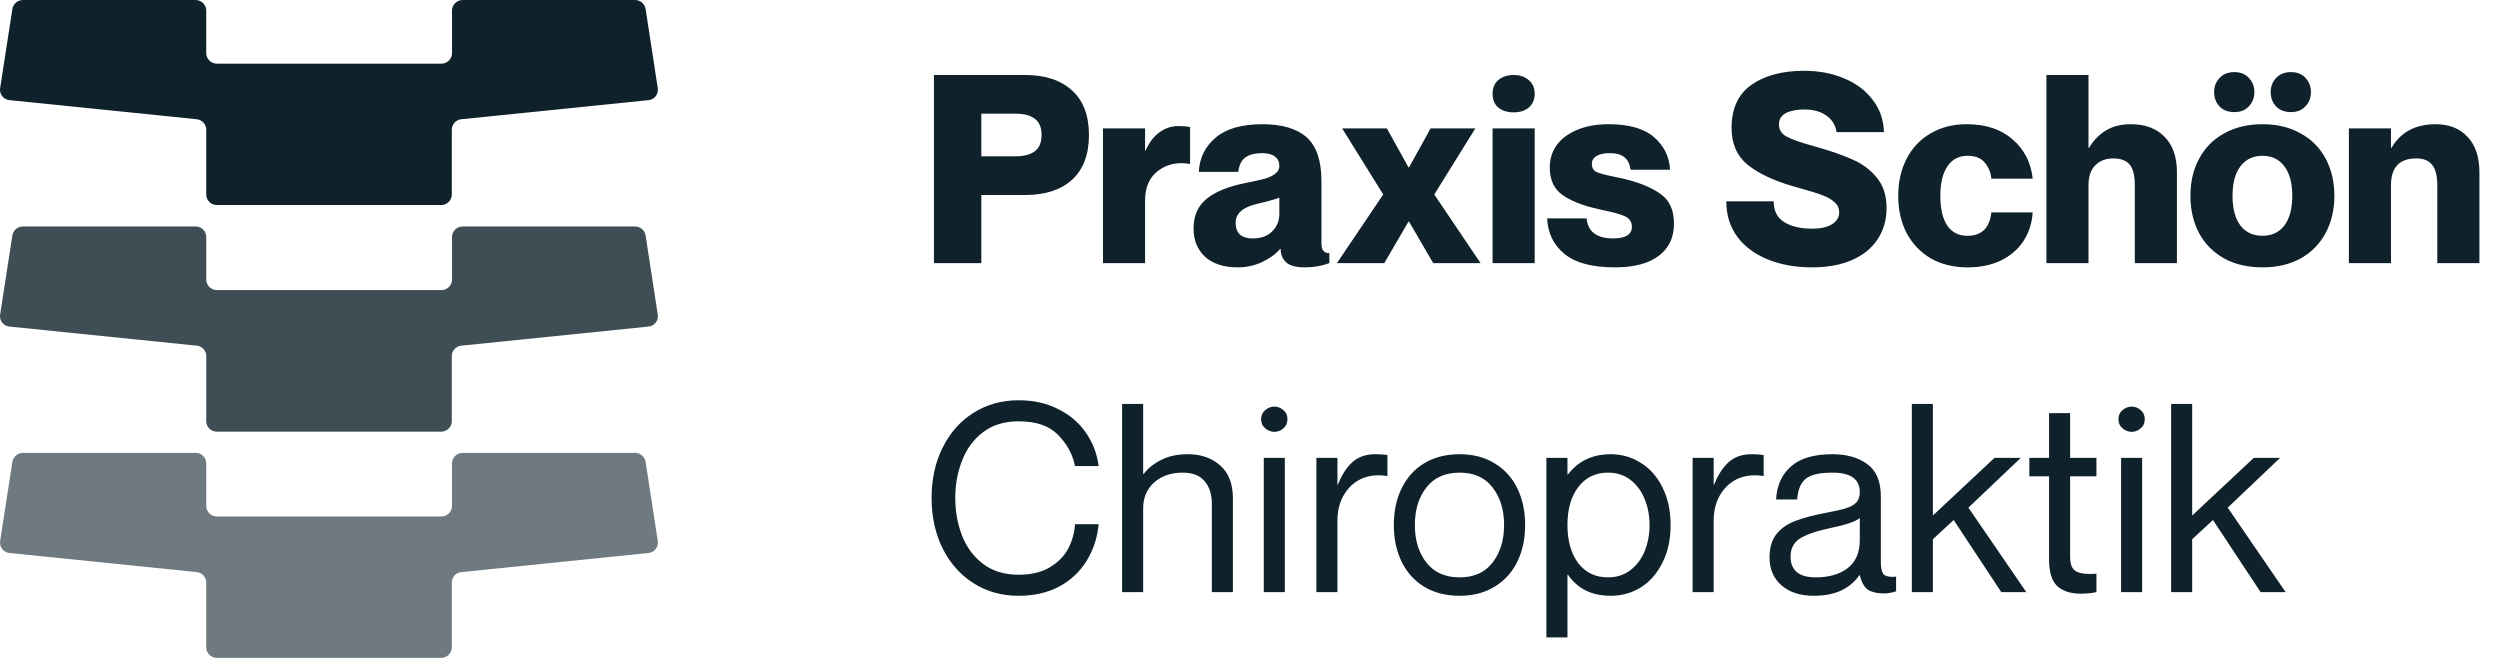
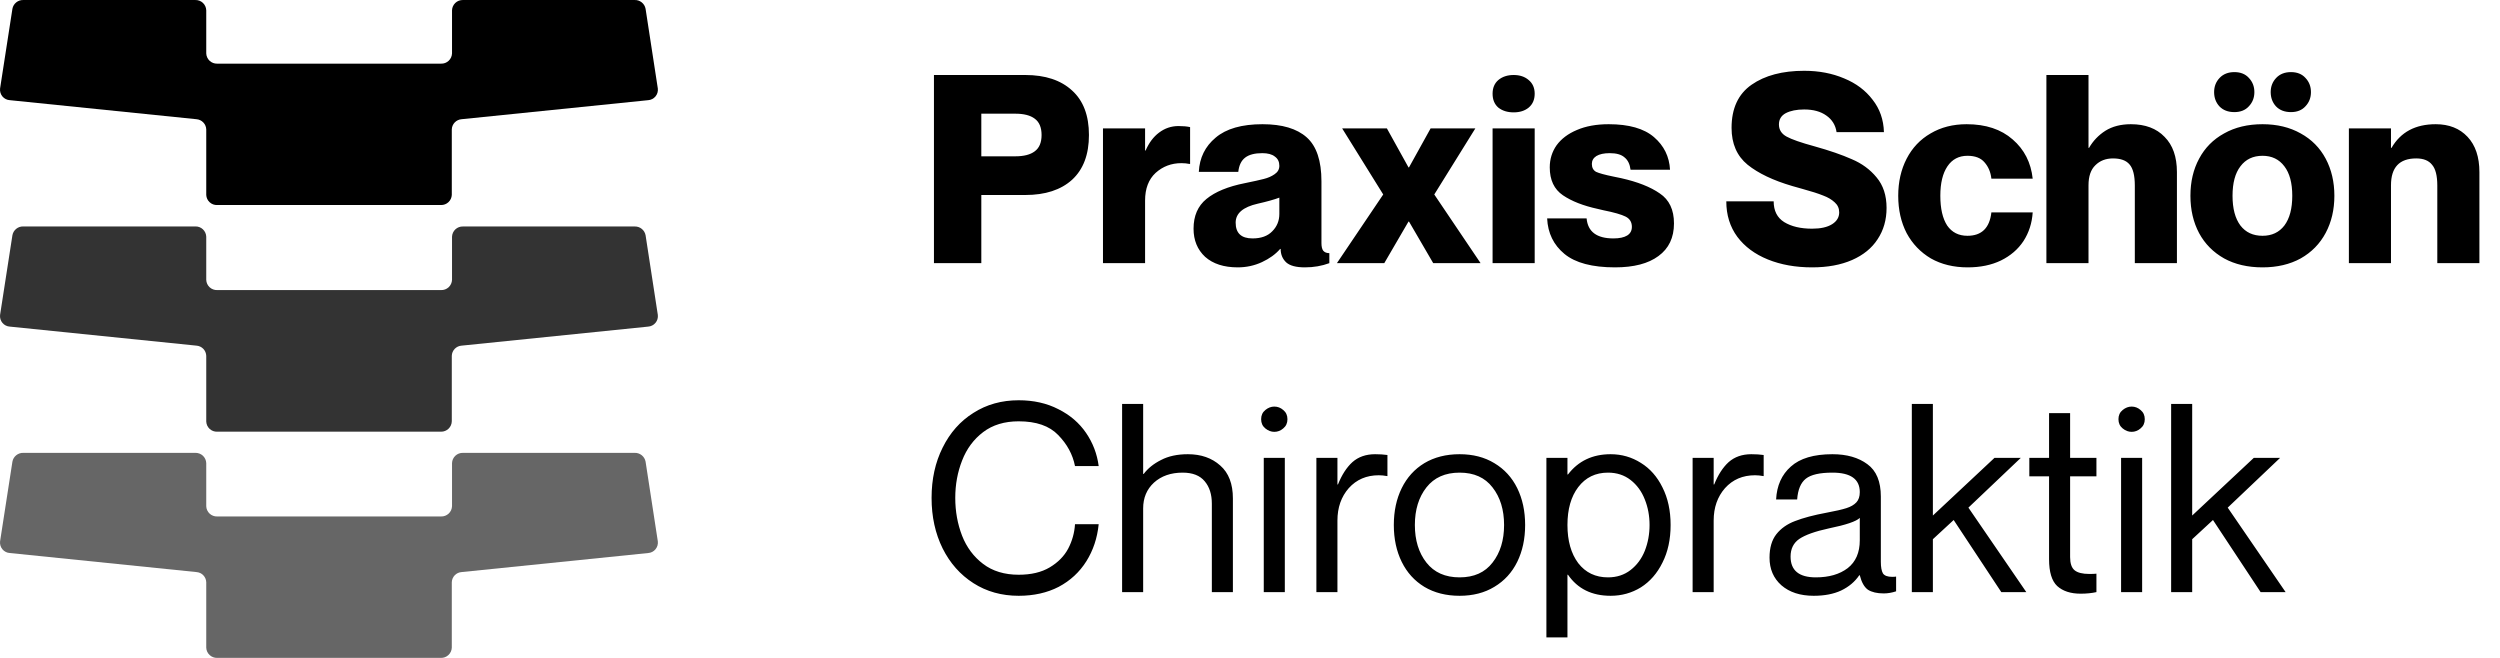
<svg xmlns="http://www.w3.org/2000/svg" width="152" height="40" viewBox="0 0 152 40" fill="none">
-   <path d="M39.251 0.534L39.996 5.383C40.006 5.468 39.998 5.555 39.974 5.638C39.949 5.721 39.908 5.797 39.853 5.864C39.798 5.93 39.73 5.984 39.653 6.023C39.576 6.063 39.492 6.086 39.406 6.091L28.064 7.248C27.906 7.26 27.757 7.33 27.647 7.445C27.537 7.559 27.474 7.71 27.469 7.869V11.854C27.46 12.021 27.387 12.178 27.265 12.292C27.143 12.406 26.981 12.469 26.814 12.466H13.206C13.037 12.473 12.872 12.412 12.747 12.297C12.622 12.182 12.548 12.023 12.54 11.854V7.869C12.535 7.71 12.471 7.559 12.361 7.445C12.251 7.33 12.103 7.26 11.944 7.248L0.6 6.091C0.513 6.086 0.429 6.064 0.351 6.025C0.273 5.986 0.205 5.932 0.149 5.866C0.093 5.799 0.052 5.722 0.027 5.639C0.002 5.556 -0.006 5.469 0.004 5.383L0.755 0.534C0.783 0.381 0.865 0.243 0.987 0.145C1.108 0.047 1.26 -0.004 1.415 0.001H11.871C11.956 -0.002 12.041 0.012 12.12 0.041C12.2 0.071 12.273 0.116 12.335 0.174C12.397 0.232 12.447 0.302 12.482 0.379C12.517 0.456 12.537 0.54 12.54 0.625V3.246C12.546 3.417 12.619 3.579 12.744 3.696C12.869 3.813 13.035 3.875 13.206 3.87H26.814C26.899 3.873 26.983 3.859 27.063 3.83C27.142 3.8 27.215 3.755 27.277 3.697C27.34 3.639 27.39 3.569 27.425 3.492C27.46 3.415 27.48 3.331 27.483 3.246V0.625C27.489 0.456 27.56 0.297 27.682 0.18C27.804 0.064 27.966 -0.001 28.135 0.001H38.576C38.734 -0.007 38.89 0.042 39.014 0.141C39.138 0.239 39.222 0.379 39.251 0.534Z" fill="#0F212B" />
-   <path opacity="0.8" d="M39.251 14.301L39.996 19.149C40.006 19.235 39.998 19.322 39.974 19.405C39.949 19.487 39.908 19.564 39.853 19.63C39.798 19.697 39.73 19.751 39.653 19.79C39.576 19.829 39.492 19.852 39.406 19.858L28.064 21.015C27.905 21.026 27.757 21.096 27.647 21.21C27.537 21.325 27.473 21.477 27.469 21.636V25.612C27.466 25.783 27.395 25.946 27.272 26.065C27.15 26.184 26.985 26.249 26.814 26.247H13.206C13.121 26.25 13.037 26.236 12.958 26.207C12.879 26.177 12.806 26.133 12.744 26.075C12.682 26.017 12.633 25.948 12.597 25.871C12.562 25.794 12.543 25.711 12.54 25.626V21.636C12.535 21.477 12.472 21.325 12.362 21.21C12.252 21.096 12.103 21.026 11.944 21.015L0.6 19.858C0.513 19.853 0.429 19.831 0.351 19.792C0.273 19.753 0.205 19.699 0.149 19.632C0.093 19.566 0.052 19.489 0.027 19.406C0.002 19.323 -0.006 19.235 0.004 19.149L0.755 14.301C0.783 14.148 0.865 14.01 0.987 13.912C1.108 13.814 1.26 13.763 1.415 13.768H11.871C11.956 13.764 12.041 13.778 12.121 13.808C12.201 13.838 12.274 13.883 12.336 13.942C12.398 14 12.448 14.07 12.483 14.148C12.518 14.225 12.537 14.309 12.54 14.394V17.016C12.543 17.1 12.562 17.183 12.597 17.26C12.633 17.337 12.682 17.407 12.744 17.464C12.806 17.522 12.879 17.567 12.958 17.596C13.037 17.626 13.121 17.64 13.206 17.637H26.814C26.985 17.643 27.151 17.581 27.277 17.465C27.402 17.348 27.476 17.187 27.483 17.016V14.394C27.489 14.223 27.562 14.062 27.687 13.944C27.812 13.828 27.978 13.765 28.149 13.77H38.59C38.745 13.766 38.897 13.816 39.018 13.914C39.139 14.011 39.222 14.148 39.251 14.301Z" fill="#0F212B" />
-   <path opacity="0.6" d="M39.251 28.067L39.996 32.916C40.006 33.002 39.998 33.089 39.974 33.171C39.949 33.254 39.908 33.331 39.853 33.397C39.798 33.463 39.73 33.518 39.653 33.557C39.576 33.596 39.492 33.619 39.406 33.624L28.064 34.782C27.906 34.793 27.758 34.862 27.648 34.976C27.538 35.09 27.474 35.241 27.469 35.4V39.379C27.462 39.55 27.388 39.711 27.262 39.828C27.137 39.944 26.971 40.006 26.8 40H13.206C13.035 40.005 12.87 39.943 12.745 39.826C12.62 39.71 12.546 39.549 12.54 39.379V35.4C12.535 35.241 12.471 35.09 12.361 34.976C12.251 34.862 12.103 34.793 11.944 34.782L0.6 33.624C0.513 33.62 0.429 33.597 0.351 33.558C0.273 33.52 0.205 33.465 0.149 33.399C0.093 33.333 0.052 33.255 0.027 33.172C0.002 33.089 -0.006 33.002 0.004 32.916L0.755 28.067C0.783 27.914 0.865 27.776 0.987 27.679C1.108 27.581 1.26 27.529 1.415 27.534H11.871C11.956 27.531 12.041 27.545 12.12 27.575C12.2 27.604 12.273 27.649 12.335 27.707C12.397 27.765 12.447 27.835 12.482 27.912C12.517 27.989 12.537 28.073 12.54 28.158V30.78C12.543 30.864 12.562 30.947 12.597 31.024C12.633 31.101 12.682 31.17 12.744 31.228C12.806 31.286 12.879 31.331 12.958 31.36C13.037 31.39 13.121 31.404 13.206 31.401H26.814C26.985 31.407 27.151 31.345 27.277 31.228C27.402 31.112 27.476 30.951 27.483 30.78V28.158C27.489 27.987 27.562 27.825 27.687 27.708C27.812 27.591 27.978 27.529 28.149 27.534H38.59C38.746 27.529 38.898 27.581 39.019 27.679C39.14 27.776 39.222 27.914 39.251 28.067Z" fill="#0F212B" />
-   <path d="M56.784 4.56H62.336C63.552 4.56 64.501 4.875 65.184 5.504C65.867 6.123 66.208 7.024 66.208 8.208C66.208 9.392 65.867 10.299 65.184 10.928C64.501 11.547 63.552 11.856 62.336 11.856H59.664V16H56.784V4.56ZM59.664 9.504H61.728C62.251 9.504 62.645 9.403 62.912 9.2C63.189 8.997 63.328 8.667 63.328 8.208C63.328 7.749 63.189 7.419 62.912 7.216C62.645 7.013 62.251 6.912 61.728 6.912H59.664V9.504ZM71.653 7.664C71.931 7.664 72.165 7.685 72.358 7.728V9.968H72.326C72.165 9.936 72 9.92 71.829 9.92C71.222 9.92 70.699 10.117 70.261 10.512C69.835 10.907 69.621 11.467 69.621 12.192V16H67.061V7.808H69.621V9.152H69.653C69.856 8.683 70.128 8.32 70.469 8.064C70.822 7.797 71.216 7.664 71.653 7.664ZM77.784 10.08C77.784 9.835 77.694 9.648 77.512 9.52C77.341 9.381 77.085 9.312 76.744 9.312C76.285 9.312 75.939 9.403 75.704 9.584C75.469 9.765 75.331 10.053 75.288 10.448H72.888C72.931 9.595 73.272 8.901 73.912 8.368C74.552 7.824 75.501 7.552 76.76 7.552C77.955 7.552 78.851 7.819 79.448 8.352C80.046 8.885 80.344 9.776 80.344 11.024V14.784C80.344 14.997 80.382 15.152 80.456 15.248C80.541 15.344 80.664 15.392 80.824 15.392V16C80.365 16.171 79.87 16.256 79.336 16.256C78.803 16.256 78.424 16.155 78.2 15.952C77.976 15.739 77.864 15.467 77.864 15.136H77.832C77.555 15.456 77.187 15.723 76.728 15.936C76.269 16.149 75.779 16.256 75.256 16.256C74.413 16.256 73.752 16.043 73.272 15.616C72.803 15.179 72.568 14.608 72.568 13.904C72.568 13.125 72.829 12.523 73.352 12.096C73.885 11.659 74.664 11.339 75.688 11.136C76.211 11.029 76.595 10.944 76.84 10.88C77.096 10.816 77.315 10.72 77.496 10.592C77.688 10.464 77.784 10.293 77.784 10.08ZM76.152 14.496C76.675 14.496 77.075 14.352 77.352 14.064C77.64 13.776 77.784 13.424 77.784 13.008V12.016C77.475 12.133 77.037 12.256 76.472 12.384C75.576 12.587 75.128 12.971 75.128 13.536C75.128 14.176 75.469 14.496 76.152 14.496ZM84.324 7.808L85.636 10.176H85.668L86.98 7.808H89.7L87.204 11.824L90.02 16H87.14L85.668 13.472H85.636L84.164 16H81.284L84.1 11.824L81.604 7.808H84.324ZM92.029 6.832C91.656 6.832 91.346 6.736 91.101 6.544C90.866 6.341 90.749 6.059 90.749 5.696C90.749 5.344 90.866 5.067 91.101 4.864C91.346 4.661 91.656 4.56 92.029 4.56C92.402 4.56 92.706 4.661 92.941 4.864C93.186 5.067 93.309 5.344 93.309 5.696C93.309 6.059 93.186 6.341 92.941 6.544C92.706 6.736 92.402 6.832 92.029 6.832ZM93.309 7.808V16H90.749V7.808H93.309ZM98.561 10.832C99.564 11.056 100.348 11.365 100.914 11.76C101.49 12.144 101.778 12.752 101.778 13.584C101.778 14.448 101.463 15.109 100.834 15.568C100.215 16.027 99.335 16.256 98.194 16.256C96.807 16.256 95.783 15.984 95.121 15.44C94.46 14.896 94.108 14.176 94.066 13.28H96.466C96.54 14.091 97.084 14.496 98.097 14.496C98.46 14.496 98.737 14.437 98.93 14.32C99.121 14.203 99.218 14.027 99.218 13.792C99.218 13.504 99.09 13.296 98.834 13.168C98.578 13.04 98.129 12.912 97.49 12.784L97.153 12.704C96.268 12.512 95.559 12.235 95.025 11.872C94.492 11.509 94.225 10.944 94.225 10.176C94.225 9.675 94.364 9.227 94.641 8.832C94.93 8.437 95.34 8.128 95.874 7.904C96.418 7.669 97.063 7.552 97.809 7.552C99.036 7.552 99.954 7.813 100.562 8.336C101.17 8.859 101.495 9.52 101.538 10.32H99.138C99.095 9.979 98.972 9.728 98.769 9.568C98.578 9.397 98.279 9.312 97.874 9.312C97.522 9.312 97.249 9.371 97.058 9.488C96.876 9.605 96.785 9.765 96.785 9.968C96.785 10.192 96.871 10.352 97.041 10.448C97.223 10.533 97.575 10.629 98.097 10.736L98.561 10.832ZM110.319 8.896C111.236 9.152 111.993 9.413 112.591 9.68C113.199 9.936 113.7 10.304 114.095 10.784C114.5 11.264 114.703 11.883 114.703 12.64C114.703 13.365 114.521 14 114.159 14.544C113.807 15.088 113.289 15.509 112.607 15.808C111.924 16.107 111.113 16.256 110.175 16.256C109.172 16.256 108.276 16.096 107.487 15.776C106.697 15.456 106.079 14.997 105.631 14.4C105.183 13.792 104.959 13.072 104.959 12.24H107.839C107.839 12.816 108.052 13.237 108.479 13.504C108.916 13.771 109.481 13.904 110.175 13.904C110.697 13.904 111.103 13.813 111.391 13.632C111.679 13.451 111.823 13.211 111.823 12.912C111.823 12.667 111.732 12.464 111.551 12.304C111.369 12.133 111.135 11.995 110.847 11.888C110.559 11.771 110.143 11.637 109.599 11.488L108.975 11.312C107.812 10.971 106.905 10.539 106.255 10.016C105.604 9.483 105.279 8.736 105.279 7.776C105.279 6.592 105.684 5.717 106.495 5.152C107.305 4.587 108.372 4.304 109.695 4.304C110.591 4.304 111.401 4.459 112.127 4.768C112.852 5.067 113.428 5.499 113.855 6.064C114.292 6.619 114.521 7.275 114.543 8.032H111.663C111.599 7.605 111.391 7.269 111.039 7.024C110.697 6.779 110.249 6.656 109.695 6.656C109.236 6.656 108.863 6.731 108.575 6.88C108.297 7.029 108.159 7.259 108.159 7.568C108.159 7.888 108.313 8.133 108.623 8.304C108.932 8.475 109.497 8.672 110.319 8.896ZM121.076 10.864C121.034 10.469 120.895 10.139 120.66 9.872C120.436 9.605 120.09 9.472 119.62 9.472C119.098 9.472 118.692 9.685 118.404 10.112C118.116 10.539 117.972 11.136 117.972 11.904C117.972 12.683 118.111 13.285 118.388 13.712C118.676 14.128 119.087 14.336 119.62 14.336C120.484 14.336 120.97 13.861 121.076 12.912H123.588C123.546 13.563 123.359 14.144 123.028 14.656C122.698 15.157 122.239 15.552 121.652 15.84C121.076 16.117 120.404 16.256 119.636 16.256C118.783 16.256 118.036 16.075 117.396 15.712C116.767 15.339 116.276 14.827 115.924 14.176C115.583 13.515 115.412 12.757 115.412 11.904C115.412 11.061 115.583 10.309 115.924 9.648C116.266 8.987 116.751 8.475 117.38 8.112C118.01 7.739 118.74 7.552 119.572 7.552C120.735 7.552 121.668 7.861 122.372 8.48C123.076 9.088 123.482 9.883 123.588 10.864H121.076ZM129.557 7.552C130.432 7.552 131.114 7.808 131.605 8.32C132.106 8.821 132.357 9.536 132.357 10.464V16H129.797V11.28C129.797 10.672 129.69 10.245 129.477 10C129.274 9.755 128.938 9.632 128.469 9.632C128.032 9.632 127.674 9.771 127.397 10.048C127.12 10.315 126.981 10.72 126.981 11.264V16H124.421V4.56H126.981V8.992H127.013C127.258 8.565 127.589 8.219 128.005 7.952C128.432 7.685 128.949 7.552 129.557 7.552ZM139.882 15.712C139.221 16.075 138.447 16.256 137.562 16.256C136.666 16.256 135.887 16.075 135.226 15.712C134.565 15.339 134.058 14.827 133.706 14.176C133.354 13.515 133.178 12.757 133.178 11.904C133.178 11.051 133.354 10.299 133.706 9.648C134.058 8.987 134.565 8.475 135.226 8.112C135.887 7.739 136.666 7.552 137.562 7.552C138.447 7.552 139.221 7.739 139.882 8.112C140.543 8.475 141.05 8.987 141.402 9.648C141.754 10.309 141.93 11.061 141.93 11.904C141.93 12.747 141.754 13.499 141.402 14.16C141.05 14.821 140.543 15.339 139.882 15.712ZM136.218 13.712C136.538 14.128 136.986 14.336 137.562 14.336C138.127 14.336 138.57 14.128 138.89 13.712C139.21 13.285 139.37 12.683 139.37 11.904C139.37 11.125 139.21 10.528 138.89 10.112C138.57 9.685 138.127 9.472 137.562 9.472C136.986 9.472 136.538 9.685 136.218 10.112C135.898 10.528 135.738 11.125 135.738 11.904C135.738 12.683 135.898 13.285 136.218 13.712ZM134.954 4.736C134.73 4.971 134.618 5.259 134.618 5.6C134.618 5.941 134.725 6.229 134.938 6.464C135.162 6.699 135.466 6.816 135.85 6.816C136.223 6.816 136.517 6.699 136.73 6.464C136.954 6.229 137.066 5.941 137.066 5.6C137.066 5.259 136.954 4.971 136.73 4.736C136.517 4.501 136.223 4.384 135.85 4.384C135.477 4.384 135.178 4.501 134.954 4.736ZM138.394 4.736C138.17 4.971 138.058 5.259 138.058 5.6C138.058 5.941 138.165 6.229 138.378 6.464C138.602 6.699 138.906 6.816 139.29 6.816C139.663 6.816 139.957 6.699 140.17 6.464C140.394 6.229 140.506 5.941 140.506 5.6C140.506 5.259 140.394 4.971 140.17 4.736C139.957 4.501 139.663 4.384 139.29 4.384C138.917 4.384 138.618 4.501 138.394 4.736ZM148.092 7.552C148.902 7.552 149.548 7.808 150.028 8.32C150.508 8.832 150.748 9.547 150.748 10.464V16H148.188V11.28C148.188 10.683 148.081 10.261 147.868 10.016C147.665 9.76 147.345 9.632 146.908 9.632C145.884 9.632 145.372 10.176 145.372 11.264V16H142.812V7.808H145.372V8.992H145.404C145.958 8.032 146.854 7.552 148.092 7.552Z" fill="#0F212B" />
-   <path d="M65.36 28.336C65.221 27.632 64.88 27.003 64.336 26.448C63.803 25.893 63.003 25.616 61.936 25.616C61.072 25.616 60.352 25.835 59.776 26.272C59.2 26.709 58.773 27.285 58.496 28C58.219 28.704 58.08 29.461 58.08 30.272C58.08 31.093 58.219 31.861 58.496 32.576C58.773 33.28 59.2 33.851 59.776 34.288C60.352 34.725 61.072 34.944 61.936 34.944C62.693 34.944 63.323 34.795 63.824 34.496C64.325 34.197 64.699 33.819 64.944 33.36C65.189 32.891 65.328 32.395 65.36 31.872H66.8C66.715 32.715 66.464 33.467 66.048 34.128C65.632 34.789 65.072 35.307 64.368 35.68C63.664 36.043 62.853 36.224 61.936 36.224C60.901 36.224 59.984 35.968 59.184 35.456C58.384 34.944 57.76 34.24 57.312 33.344C56.864 32.437 56.64 31.413 56.64 30.272C56.64 29.131 56.864 28.112 57.312 27.216C57.76 26.309 58.384 25.605 59.184 25.104C59.984 24.592 60.901 24.336 61.936 24.336C62.843 24.336 63.648 24.517 64.352 24.88C65.056 25.232 65.616 25.712 66.032 26.32C66.448 26.928 66.704 27.6 66.8 28.336H65.36ZM72.224 27.616C73.024 27.616 73.68 27.845 74.192 28.304C74.704 28.752 74.96 29.419 74.96 30.304V36H73.68V30.624C73.68 30.059 73.536 29.605 73.248 29.264C72.96 28.912 72.512 28.736 71.904 28.736C71.189 28.736 70.608 28.939 70.16 29.344C69.722 29.749 69.504 30.272 69.504 30.912V36H68.224V24.56H69.504V28.816H69.536C69.792 28.475 70.144 28.192 70.592 27.968C71.04 27.733 71.584 27.616 72.224 27.616ZM77.477 26.256C77.285 26.256 77.103 26.187 76.933 26.048C76.762 25.909 76.677 25.723 76.677 25.488C76.677 25.253 76.762 25.067 76.933 24.928C77.103 24.789 77.285 24.72 77.477 24.72C77.68 24.72 77.861 24.789 78.021 24.928C78.192 25.067 78.277 25.253 78.277 25.488C78.277 25.723 78.192 25.909 78.021 26.048C77.861 26.187 77.68 26.256 77.477 26.256ZM78.117 27.84V36H76.837V27.84H78.117ZM83.604 27.616C83.882 27.616 84.132 27.632 84.356 27.664V28.944H84.324C84.154 28.912 83.988 28.896 83.828 28.896C83.082 28.896 82.474 29.157 82.004 29.68C81.546 30.203 81.316 30.859 81.316 31.648V36H80.036V27.84H81.316V29.456H81.348C81.583 28.869 81.876 28.416 82.228 28.096C82.591 27.776 83.05 27.616 83.604 27.616ZM90.856 35.68C90.259 36.043 89.555 36.224 88.744 36.224C87.923 36.224 87.208 36.043 86.6 35.68C86.003 35.317 85.544 34.811 85.224 34.16C84.904 33.509 84.744 32.763 84.744 31.92C84.744 31.077 84.904 30.331 85.224 29.68C85.544 29.029 86.003 28.523 86.6 28.16C87.208 27.797 87.923 27.616 88.744 27.616C89.555 27.616 90.259 27.797 90.856 28.16C91.464 28.523 91.928 29.029 92.248 29.68C92.568 30.331 92.728 31.077 92.728 31.92C92.728 32.763 92.568 33.509 92.248 34.16C91.928 34.811 91.464 35.317 90.856 35.68ZM86.728 34.208C87.198 34.805 87.87 35.104 88.744 35.104C89.619 35.104 90.285 34.805 90.744 34.208C91.213 33.611 91.448 32.848 91.448 31.92C91.448 30.992 91.213 30.229 90.744 29.632C90.285 29.035 89.619 28.736 88.744 28.736C87.87 28.736 87.198 29.035 86.728 29.632C86.259 30.229 86.024 30.992 86.024 31.92C86.024 32.848 86.259 33.611 86.728 34.208ZM94.021 27.84H95.301V28.848H95.333C95.962 28.027 96.826 27.616 97.925 27.616C98.597 27.616 99.21 27.792 99.765 28.144C100.319 28.485 100.757 28.981 101.077 29.632C101.407 30.283 101.573 31.045 101.573 31.92C101.573 32.795 101.407 33.557 101.077 34.208C100.757 34.859 100.319 35.36 99.765 35.712C99.21 36.053 98.597 36.224 97.925 36.224C96.783 36.224 95.919 35.797 95.333 34.944H95.301V38.752H94.021V27.84ZM95.957 34.24C96.405 34.816 97.007 35.104 97.765 35.104C98.298 35.104 98.757 34.955 99.141 34.656C99.525 34.357 99.813 33.968 100.005 33.488C100.197 32.997 100.293 32.475 100.293 31.92C100.293 31.365 100.197 30.848 100.005 30.368C99.813 29.877 99.525 29.483 99.141 29.184C98.757 28.885 98.298 28.736 97.765 28.736C97.007 28.736 96.405 29.029 95.957 29.616C95.519 30.192 95.301 30.96 95.301 31.92C95.301 32.88 95.519 33.653 95.957 34.24ZM106.479 27.616C106.757 27.616 107.007 27.632 107.231 27.664V28.944H107.199C107.029 28.912 106.863 28.896 106.703 28.896C105.957 28.896 105.349 29.157 104.879 29.68C104.421 30.203 104.191 30.859 104.191 31.648V36H102.911V27.84H104.191V29.456H104.223C104.458 28.869 104.751 28.416 105.103 28.096C105.466 27.776 105.925 27.616 106.479 27.616ZM113.075 29.92C113.075 29.131 112.52 28.736 111.411 28.736C110.643 28.736 110.104 28.859 109.795 29.104C109.486 29.349 109.31 29.771 109.267 30.368H107.987C108.03 29.525 108.328 28.859 108.883 28.368C109.438 27.867 110.28 27.616 111.411 27.616C112.286 27.616 112.995 27.819 113.539 28.224C114.083 28.619 114.355 29.275 114.355 30.192V34.16C114.355 34.48 114.398 34.715 114.483 34.864C114.579 35.003 114.766 35.072 115.043 35.072C115.139 35.072 115.219 35.067 115.283 35.056V35.952C115.027 36.037 114.776 36.08 114.531 36.08C114.126 36.08 113.806 36.005 113.571 35.856C113.347 35.696 113.182 35.403 113.075 34.976H113.043C112.776 35.371 112.408 35.68 111.939 35.904C111.48 36.117 110.926 36.224 110.275 36.224C109.454 36.224 108.798 36.011 108.307 35.584C107.827 35.157 107.587 34.597 107.587 33.904C107.587 33.307 107.726 32.832 108.003 32.48C108.28 32.128 108.659 31.861 109.139 31.68C109.63 31.488 110.275 31.317 111.075 31.168C111.598 31.072 111.992 30.981 112.259 30.896C112.526 30.811 112.728 30.693 112.867 30.544C113.006 30.395 113.075 30.187 113.075 29.92ZM110.403 35.104C111.203 35.104 111.848 34.917 112.339 34.544C112.83 34.16 113.075 33.595 113.075 32.848V31.488C112.862 31.701 112.232 31.915 111.187 32.128C110.355 32.309 109.758 32.523 109.395 32.768C109.043 33.013 108.867 33.371 108.867 33.84C108.867 34.683 109.379 35.104 110.403 35.104ZM117.519 24.56V31.344L121.263 27.84H122.863L119.679 30.864L123.199 36H121.679L118.783 31.616L117.519 32.784V36H116.239V24.56H117.519ZM125.863 28.96V33.872C125.863 34.256 125.954 34.523 126.135 34.672C126.317 34.821 126.615 34.896 127.031 34.896C127.213 34.896 127.357 34.891 127.463 34.88V36C127.175 36.064 126.855 36.096 126.503 36.096C125.895 36.096 125.421 35.941 125.079 35.632C124.749 35.323 124.583 34.779 124.583 34V28.96H123.383V27.84H124.583V25.12H125.863V27.84H127.463V28.96H125.863ZM129.602 26.256C129.41 26.256 129.229 26.187 129.058 26.048C128.887 25.909 128.802 25.723 128.802 25.488C128.802 25.253 128.887 25.067 129.058 24.928C129.229 24.789 129.41 24.72 129.602 24.72C129.805 24.72 129.986 24.789 130.146 24.928C130.317 25.067 130.402 25.253 130.402 25.488C130.402 25.723 130.317 25.909 130.146 26.048C129.986 26.187 129.805 26.256 129.602 26.256ZM130.242 27.84V36H128.962V27.84H130.242ZM133.285 24.56V31.344L137.029 27.84H138.629L135.445 30.864L138.965 36H137.445L134.549 31.616L133.285 32.784V36H132.005V24.56H133.285Z" fill="#0F212B" />
+   <path d="M39.251 0.534L39.996 5.383C40.006 5.468 39.998 5.555 39.974 5.638C39.949 5.721 39.908 5.797 39.853 5.864C39.798 5.93 39.73 5.984 39.653 6.023C39.576 6.063 39.492 6.086 39.406 6.091L28.064 7.248C27.906 7.26 27.757 7.33 27.647 7.445C27.537 7.559 27.474 7.71 27.469 7.869V11.854C27.46 12.021 27.387 12.178 27.265 12.292C27.143 12.406 26.981 12.469 26.814 12.466H13.206C13.037 12.473 12.872 12.412 12.747 12.297C12.622 12.182 12.548 12.023 12.54 11.854V7.869C12.535 7.71 12.471 7.559 12.361 7.445C12.251 7.33 12.103 7.26 11.944 7.248L0.6 6.091C0.513 6.086 0.429 6.064 0.351 6.025C0.273 5.986 0.205 5.932 0.149 5.866C0.093 5.799 0.052 5.722 0.027 5.639C0.002 5.556 -0.006 5.469 0.004 5.383L0.755 0.534C0.783 0.381 0.865 0.243 0.987 0.145C1.108 0.047 1.26 -0.004 1.415 0.001H11.871C11.956 -0.002 12.041 0.012 12.12 0.041C12.2 0.071 12.273 0.116 12.335 0.174C12.397 0.232 12.447 0.302 12.482 0.379C12.517 0.456 12.537 0.54 12.54 0.625V3.246C12.546 3.417 12.619 3.579 12.744 3.696C12.869 3.813 13.035 3.875 13.206 3.87H26.814C26.899 3.873 26.983 3.859 27.063 3.83C27.142 3.8 27.215 3.755 27.277 3.697C27.34 3.639 27.39 3.569 27.425 3.492C27.46 3.415 27.48 3.331 27.483 3.246V0.625C27.489 0.456 27.56 0.297 27.682 0.18C27.804 0.064 27.966 -0.001 28.135 0.001H38.576C38.734 -0.007 38.89 0.042 39.014 0.141C39.138 0.239 39.222 0.379 39.251 0.534Z" fill="currentColor" />
+   <path opacity="0.8" d="M39.251 14.301L39.996 19.149C40.006 19.235 39.998 19.322 39.974 19.405C39.949 19.487 39.908 19.564 39.853 19.63C39.798 19.697 39.73 19.751 39.653 19.79C39.576 19.829 39.492 19.852 39.406 19.858L28.064 21.015C27.905 21.026 27.757 21.096 27.647 21.21C27.537 21.325 27.473 21.477 27.469 21.636V25.612C27.466 25.783 27.395 25.946 27.272 26.065C27.15 26.184 26.985 26.249 26.814 26.247H13.206C13.121 26.25 13.037 26.236 12.958 26.207C12.879 26.177 12.806 26.133 12.744 26.075C12.682 26.017 12.633 25.948 12.597 25.871C12.562 25.794 12.543 25.711 12.54 25.626V21.636C12.535 21.477 12.472 21.325 12.362 21.21C12.252 21.096 12.103 21.026 11.944 21.015L0.6 19.858C0.513 19.853 0.429 19.831 0.351 19.792C0.273 19.753 0.205 19.699 0.149 19.632C0.093 19.566 0.052 19.489 0.027 19.406C0.002 19.323 -0.006 19.235 0.004 19.149L0.755 14.301C0.783 14.148 0.865 14.01 0.987 13.912C1.108 13.814 1.26 13.763 1.415 13.768H11.871C11.956 13.764 12.041 13.778 12.121 13.808C12.201 13.838 12.274 13.883 12.336 13.942C12.398 14 12.448 14.07 12.483 14.148C12.518 14.225 12.537 14.309 12.54 14.394V17.016C12.543 17.1 12.562 17.183 12.597 17.26C12.633 17.337 12.682 17.407 12.744 17.464C12.806 17.522 12.879 17.567 12.958 17.596C13.037 17.626 13.121 17.64 13.206 17.637H26.814C26.985 17.643 27.151 17.581 27.277 17.465C27.402 17.348 27.476 17.187 27.483 17.016V14.394C27.489 14.223 27.562 14.062 27.687 13.944C27.812 13.828 27.978 13.765 28.149 13.77H38.59C38.745 13.766 38.897 13.816 39.018 13.914C39.139 14.011 39.222 14.148 39.251 14.301Z" fill="currentColor" />
+   <path opacity="0.6" d="M39.251 28.067L39.996 32.916C40.006 33.002 39.998 33.089 39.974 33.171C39.949 33.254 39.908 33.331 39.853 33.397C39.798 33.463 39.73 33.518 39.653 33.557C39.576 33.596 39.492 33.619 39.406 33.624L28.064 34.782C27.906 34.793 27.758 34.862 27.648 34.976C27.538 35.09 27.474 35.241 27.469 35.4V39.379C27.462 39.55 27.388 39.711 27.262 39.828C27.137 39.944 26.971 40.006 26.8 40H13.206C13.035 40.005 12.87 39.943 12.745 39.826C12.62 39.71 12.546 39.549 12.54 39.379V35.4C12.535 35.241 12.471 35.09 12.361 34.976C12.251 34.862 12.103 34.793 11.944 34.782L0.6 33.624C0.513 33.62 0.429 33.597 0.351 33.558C0.273 33.52 0.205 33.465 0.149 33.399C0.093 33.333 0.052 33.255 0.027 33.172C0.002 33.089 -0.006 33.002 0.004 32.916L0.755 28.067C0.783 27.914 0.865 27.776 0.987 27.679C1.108 27.581 1.26 27.529 1.415 27.534H11.871C11.956 27.531 12.041 27.545 12.12 27.575C12.2 27.604 12.273 27.649 12.335 27.707C12.397 27.765 12.447 27.835 12.482 27.912C12.517 27.989 12.537 28.073 12.54 28.158V30.78C12.543 30.864 12.562 30.947 12.597 31.024C12.633 31.101 12.682 31.17 12.744 31.228C12.806 31.286 12.879 31.331 12.958 31.36C13.037 31.39 13.121 31.404 13.206 31.401H26.814C26.985 31.407 27.151 31.345 27.277 31.228C27.402 31.112 27.476 30.951 27.483 30.78V28.158C27.489 27.987 27.562 27.825 27.687 27.708C27.812 27.591 27.978 27.529 28.149 27.534H38.59C38.746 27.529 38.898 27.581 39.019 27.679C39.14 27.776 39.222 27.914 39.251 28.067Z" fill="currentColor" />
+   <path d="M56.784 4.56H62.336C63.552 4.56 64.501 4.875 65.184 5.504C65.867 6.123 66.208 7.024 66.208 8.208C66.208 9.392 65.867 10.299 65.184 10.928C64.501 11.547 63.552 11.856 62.336 11.856H59.664V16H56.784V4.56ZM59.664 9.504H61.728C62.251 9.504 62.645 9.403 62.912 9.2C63.189 8.997 63.328 8.667 63.328 8.208C63.328 7.749 63.189 7.419 62.912 7.216C62.645 7.013 62.251 6.912 61.728 6.912H59.664V9.504ZM71.653 7.664C71.931 7.664 72.165 7.685 72.358 7.728V9.968H72.326C72.165 9.936 72 9.92 71.829 9.92C71.222 9.92 70.699 10.117 70.261 10.512C69.835 10.907 69.621 11.467 69.621 12.192V16H67.061V7.808H69.621V9.152H69.653C69.856 8.683 70.128 8.32 70.469 8.064C70.822 7.797 71.216 7.664 71.653 7.664ZM77.784 10.08C77.784 9.835 77.694 9.648 77.512 9.52C77.341 9.381 77.085 9.312 76.744 9.312C76.285 9.312 75.939 9.403 75.704 9.584C75.469 9.765 75.331 10.053 75.288 10.448H72.888C72.931 9.595 73.272 8.901 73.912 8.368C74.552 7.824 75.501 7.552 76.76 7.552C77.955 7.552 78.851 7.819 79.448 8.352C80.046 8.885 80.344 9.776 80.344 11.024V14.784C80.344 14.997 80.382 15.152 80.456 15.248C80.541 15.344 80.664 15.392 80.824 15.392V16C80.365 16.171 79.87 16.256 79.336 16.256C78.803 16.256 78.424 16.155 78.2 15.952C77.976 15.739 77.864 15.467 77.864 15.136H77.832C77.555 15.456 77.187 15.723 76.728 15.936C76.269 16.149 75.779 16.256 75.256 16.256C74.413 16.256 73.752 16.043 73.272 15.616C72.803 15.179 72.568 14.608 72.568 13.904C72.568 13.125 72.829 12.523 73.352 12.096C73.885 11.659 74.664 11.339 75.688 11.136C76.211 11.029 76.595 10.944 76.84 10.88C77.096 10.816 77.315 10.72 77.496 10.592C77.688 10.464 77.784 10.293 77.784 10.08ZM76.152 14.496C76.675 14.496 77.075 14.352 77.352 14.064C77.64 13.776 77.784 13.424 77.784 13.008V12.016C77.475 12.133 77.037 12.256 76.472 12.384C75.576 12.587 75.128 12.971 75.128 13.536C75.128 14.176 75.469 14.496 76.152 14.496ZM84.324 7.808L85.636 10.176H85.668L86.98 7.808H89.7L87.204 11.824L90.02 16H87.14L85.668 13.472H85.636L84.164 16H81.284L84.1 11.824L81.604 7.808H84.324ZM92.029 6.832C91.656 6.832 91.346 6.736 91.101 6.544C90.866 6.341 90.749 6.059 90.749 5.696C90.749 5.344 90.866 5.067 91.101 4.864C91.346 4.661 91.656 4.56 92.029 4.56C92.402 4.56 92.706 4.661 92.941 4.864C93.186 5.067 93.309 5.344 93.309 5.696C93.309 6.059 93.186 6.341 92.941 6.544C92.706 6.736 92.402 6.832 92.029 6.832ZM93.309 7.808V16H90.749V7.808H93.309ZM98.561 10.832C99.564 11.056 100.348 11.365 100.914 11.76C101.49 12.144 101.778 12.752 101.778 13.584C101.778 14.448 101.463 15.109 100.834 15.568C100.215 16.027 99.335 16.256 98.194 16.256C96.807 16.256 95.783 15.984 95.121 15.44C94.46 14.896 94.108 14.176 94.066 13.28H96.466C96.54 14.091 97.084 14.496 98.097 14.496C98.46 14.496 98.737 14.437 98.93 14.32C99.121 14.203 99.218 14.027 99.218 13.792C99.218 13.504 99.09 13.296 98.834 13.168C98.578 13.04 98.129 12.912 97.49 12.784L97.153 12.704C96.268 12.512 95.559 12.235 95.025 11.872C94.492 11.509 94.225 10.944 94.225 10.176C94.225 9.675 94.364 9.227 94.641 8.832C94.93 8.437 95.34 8.128 95.874 7.904C96.418 7.669 97.063 7.552 97.809 7.552C99.036 7.552 99.954 7.813 100.562 8.336C101.17 8.859 101.495 9.52 101.538 10.32H99.138C99.095 9.979 98.972 9.728 98.769 9.568C98.578 9.397 98.279 9.312 97.874 9.312C97.522 9.312 97.249 9.371 97.058 9.488C96.876 9.605 96.785 9.765 96.785 9.968C96.785 10.192 96.871 10.352 97.041 10.448C97.223 10.533 97.575 10.629 98.097 10.736L98.561 10.832ZM110.319 8.896C111.236 9.152 111.993 9.413 112.591 9.68C113.199 9.936 113.7 10.304 114.095 10.784C114.5 11.264 114.703 11.883 114.703 12.64C114.703 13.365 114.521 14 114.159 14.544C113.807 15.088 113.289 15.509 112.607 15.808C111.924 16.107 111.113 16.256 110.175 16.256C109.172 16.256 108.276 16.096 107.487 15.776C106.697 15.456 106.079 14.997 105.631 14.4C105.183 13.792 104.959 13.072 104.959 12.24H107.839C107.839 12.816 108.052 13.237 108.479 13.504C108.916 13.771 109.481 13.904 110.175 13.904C110.697 13.904 111.103 13.813 111.391 13.632C111.679 13.451 111.823 13.211 111.823 12.912C111.823 12.667 111.732 12.464 111.551 12.304C111.369 12.133 111.135 11.995 110.847 11.888C110.559 11.771 110.143 11.637 109.599 11.488L108.975 11.312C107.812 10.971 106.905 10.539 106.255 10.016C105.604 9.483 105.279 8.736 105.279 7.776C105.279 6.592 105.684 5.717 106.495 5.152C107.305 4.587 108.372 4.304 109.695 4.304C110.591 4.304 111.401 4.459 112.127 4.768C112.852 5.067 113.428 5.499 113.855 6.064C114.292 6.619 114.521 7.275 114.543 8.032H111.663C111.599 7.605 111.391 7.269 111.039 7.024C110.697 6.779 110.249 6.656 109.695 6.656C109.236 6.656 108.863 6.731 108.575 6.88C108.297 7.029 108.159 7.259 108.159 7.568C108.159 7.888 108.313 8.133 108.623 8.304C108.932 8.475 109.497 8.672 110.319 8.896ZM121.076 10.864C121.034 10.469 120.895 10.139 120.66 9.872C120.436 9.605 120.09 9.472 119.62 9.472C119.098 9.472 118.692 9.685 118.404 10.112C118.116 10.539 117.972 11.136 117.972 11.904C117.972 12.683 118.111 13.285 118.388 13.712C118.676 14.128 119.087 14.336 119.62 14.336C120.484 14.336 120.97 13.861 121.076 12.912H123.588C123.546 13.563 123.359 14.144 123.028 14.656C122.698 15.157 122.239 15.552 121.652 15.84C121.076 16.117 120.404 16.256 119.636 16.256C118.783 16.256 118.036 16.075 117.396 15.712C116.767 15.339 116.276 14.827 115.924 14.176C115.583 13.515 115.412 12.757 115.412 11.904C115.412 11.061 115.583 10.309 115.924 9.648C116.266 8.987 116.751 8.475 117.38 8.112C118.01 7.739 118.74 7.552 119.572 7.552C120.735 7.552 121.668 7.861 122.372 8.48C123.076 9.088 123.482 9.883 123.588 10.864H121.076ZM129.557 7.552C130.432 7.552 131.114 7.808 131.605 8.32C132.106 8.821 132.357 9.536 132.357 10.464V16H129.797V11.28C129.797 10.672 129.69 10.245 129.477 10C129.274 9.755 128.938 9.632 128.469 9.632C128.032 9.632 127.674 9.771 127.397 10.048C127.12 10.315 126.981 10.72 126.981 11.264V16H124.421V4.56H126.981V8.992H127.013C127.258 8.565 127.589 8.219 128.005 7.952C128.432 7.685 128.949 7.552 129.557 7.552ZM139.882 15.712C139.221 16.075 138.447 16.256 137.562 16.256C136.666 16.256 135.887 16.075 135.226 15.712C134.565 15.339 134.058 14.827 133.706 14.176C133.354 13.515 133.178 12.757 133.178 11.904C133.178 11.051 133.354 10.299 133.706 9.648C134.058 8.987 134.565 8.475 135.226 8.112C135.887 7.739 136.666 7.552 137.562 7.552C138.447 7.552 139.221 7.739 139.882 8.112C140.543 8.475 141.05 8.987 141.402 9.648C141.754 10.309 141.93 11.061 141.93 11.904C141.93 12.747 141.754 13.499 141.402 14.16C141.05 14.821 140.543 15.339 139.882 15.712ZM136.218 13.712C136.538 14.128 136.986 14.336 137.562 14.336C138.127 14.336 138.57 14.128 138.89 13.712C139.21 13.285 139.37 12.683 139.37 11.904C139.37 11.125 139.21 10.528 138.89 10.112C138.57 9.685 138.127 9.472 137.562 9.472C136.986 9.472 136.538 9.685 136.218 10.112C135.898 10.528 135.738 11.125 135.738 11.904C135.738 12.683 135.898 13.285 136.218 13.712ZM134.954 4.736C134.73 4.971 134.618 5.259 134.618 5.6C134.618 5.941 134.725 6.229 134.938 6.464C135.162 6.699 135.466 6.816 135.85 6.816C136.223 6.816 136.517 6.699 136.73 6.464C136.954 6.229 137.066 5.941 137.066 5.6C137.066 5.259 136.954 4.971 136.73 4.736C136.517 4.501 136.223 4.384 135.85 4.384C135.477 4.384 135.178 4.501 134.954 4.736ZM138.394 4.736C138.17 4.971 138.058 5.259 138.058 5.6C138.058 5.941 138.165 6.229 138.378 6.464C138.602 6.699 138.906 6.816 139.29 6.816C139.663 6.816 139.957 6.699 140.17 6.464C140.394 6.229 140.506 5.941 140.506 5.6C140.506 5.259 140.394 4.971 140.17 4.736C139.957 4.501 139.663 4.384 139.29 4.384C138.917 4.384 138.618 4.501 138.394 4.736ZM148.092 7.552C148.902 7.552 149.548 7.808 150.028 8.32C150.508 8.832 150.748 9.547 150.748 10.464V16H148.188V11.28C148.188 10.683 148.081 10.261 147.868 10.016C147.665 9.76 147.345 9.632 146.908 9.632C145.884 9.632 145.372 10.176 145.372 11.264V16H142.812V7.808H145.372V8.992H145.404C145.958 8.032 146.854 7.552 148.092 7.552Z" fill="currentColor" />
+   <path d="M65.36 28.336C65.221 27.632 64.88 27.003 64.336 26.448C63.803 25.893 63.003 25.616 61.936 25.616C61.072 25.616 60.352 25.835 59.776 26.272C59.2 26.709 58.773 27.285 58.496 28C58.219 28.704 58.08 29.461 58.08 30.272C58.08 31.093 58.219 31.861 58.496 32.576C58.773 33.28 59.2 33.851 59.776 34.288C60.352 34.725 61.072 34.944 61.936 34.944C62.693 34.944 63.323 34.795 63.824 34.496C64.325 34.197 64.699 33.819 64.944 33.36C65.189 32.891 65.328 32.395 65.36 31.872H66.8C66.715 32.715 66.464 33.467 66.048 34.128C65.632 34.789 65.072 35.307 64.368 35.68C63.664 36.043 62.853 36.224 61.936 36.224C60.901 36.224 59.984 35.968 59.184 35.456C58.384 34.944 57.76 34.24 57.312 33.344C56.864 32.437 56.64 31.413 56.64 30.272C56.64 29.131 56.864 28.112 57.312 27.216C57.76 26.309 58.384 25.605 59.184 25.104C59.984 24.592 60.901 24.336 61.936 24.336C62.843 24.336 63.648 24.517 64.352 24.88C65.056 25.232 65.616 25.712 66.032 26.32C66.448 26.928 66.704 27.6 66.8 28.336H65.36ZM72.224 27.616C73.024 27.616 73.68 27.845 74.192 28.304C74.704 28.752 74.96 29.419 74.96 30.304V36H73.68V30.624C73.68 30.059 73.536 29.605 73.248 29.264C72.96 28.912 72.512 28.736 71.904 28.736C71.189 28.736 70.608 28.939 70.16 29.344C69.722 29.749 69.504 30.272 69.504 30.912V36H68.224V24.56H69.504V28.816H69.536C69.792 28.475 70.144 28.192 70.592 27.968C71.04 27.733 71.584 27.616 72.224 27.616ZM77.477 26.256C77.285 26.256 77.103 26.187 76.933 26.048C76.762 25.909 76.677 25.723 76.677 25.488C76.677 25.253 76.762 25.067 76.933 24.928C77.103 24.789 77.285 24.72 77.477 24.72C77.68 24.72 77.861 24.789 78.021 24.928C78.192 25.067 78.277 25.253 78.277 25.488C78.277 25.723 78.192 25.909 78.021 26.048C77.861 26.187 77.68 26.256 77.477 26.256ZM78.117 27.84V36H76.837V27.84H78.117ZM83.604 27.616C83.882 27.616 84.132 27.632 84.356 27.664V28.944H84.324C84.154 28.912 83.988 28.896 83.828 28.896C83.082 28.896 82.474 29.157 82.004 29.68C81.546 30.203 81.316 30.859 81.316 31.648V36H80.036V27.84H81.316V29.456H81.348C81.583 28.869 81.876 28.416 82.228 28.096C82.591 27.776 83.05 27.616 83.604 27.616ZM90.856 35.68C90.259 36.043 89.555 36.224 88.744 36.224C87.923 36.224 87.208 36.043 86.6 35.68C86.003 35.317 85.544 34.811 85.224 34.16C84.904 33.509 84.744 32.763 84.744 31.92C84.744 31.077 84.904 30.331 85.224 29.68C85.544 29.029 86.003 28.523 86.6 28.16C87.208 27.797 87.923 27.616 88.744 27.616C89.555 27.616 90.259 27.797 90.856 28.16C91.464 28.523 91.928 29.029 92.248 29.68C92.568 30.331 92.728 31.077 92.728 31.92C92.728 32.763 92.568 33.509 92.248 34.16C91.928 34.811 91.464 35.317 90.856 35.68ZM86.728 34.208C87.198 34.805 87.87 35.104 88.744 35.104C89.619 35.104 90.285 34.805 90.744 34.208C91.213 33.611 91.448 32.848 91.448 31.92C91.448 30.992 91.213 30.229 90.744 29.632C90.285 29.035 89.619 28.736 88.744 28.736C87.87 28.736 87.198 29.035 86.728 29.632C86.259 30.229 86.024 30.992 86.024 31.92C86.024 32.848 86.259 33.611 86.728 34.208ZM94.021 27.84H95.301V28.848H95.333C95.962 28.027 96.826 27.616 97.925 27.616C98.597 27.616 99.21 27.792 99.765 28.144C100.319 28.485 100.757 28.981 101.077 29.632C101.407 30.283 101.573 31.045 101.573 31.92C101.573 32.795 101.407 33.557 101.077 34.208C100.757 34.859 100.319 35.36 99.765 35.712C99.21 36.053 98.597 36.224 97.925 36.224C96.783 36.224 95.919 35.797 95.333 34.944H95.301V38.752H94.021V27.84ZM95.957 34.24C96.405 34.816 97.007 35.104 97.765 35.104C98.298 35.104 98.757 34.955 99.141 34.656C99.525 34.357 99.813 33.968 100.005 33.488C100.197 32.997 100.293 32.475 100.293 31.92C100.293 31.365 100.197 30.848 100.005 30.368C99.813 29.877 99.525 29.483 99.141 29.184C98.757 28.885 98.298 28.736 97.765 28.736C97.007 28.736 96.405 29.029 95.957 29.616C95.519 30.192 95.301 30.96 95.301 31.92C95.301 32.88 95.519 33.653 95.957 34.24ZM106.479 27.616C106.757 27.616 107.007 27.632 107.231 27.664V28.944H107.199C107.029 28.912 106.863 28.896 106.703 28.896C105.957 28.896 105.349 29.157 104.879 29.68C104.421 30.203 104.191 30.859 104.191 31.648V36H102.911V27.84H104.191V29.456H104.223C104.458 28.869 104.751 28.416 105.103 28.096C105.466 27.776 105.925 27.616 106.479 27.616ZM113.075 29.92C113.075 29.131 112.52 28.736 111.411 28.736C110.643 28.736 110.104 28.859 109.795 29.104C109.486 29.349 109.31 29.771 109.267 30.368H107.987C108.03 29.525 108.328 28.859 108.883 28.368C109.438 27.867 110.28 27.616 111.411 27.616C112.286 27.616 112.995 27.819 113.539 28.224C114.083 28.619 114.355 29.275 114.355 30.192V34.16C114.355 34.48 114.398 34.715 114.483 34.864C114.579 35.003 114.766 35.072 115.043 35.072C115.139 35.072 115.219 35.067 115.283 35.056V35.952C115.027 36.037 114.776 36.08 114.531 36.08C114.126 36.08 113.806 36.005 113.571 35.856C113.347 35.696 113.182 35.403 113.075 34.976H113.043C112.776 35.371 112.408 35.68 111.939 35.904C111.48 36.117 110.926 36.224 110.275 36.224C109.454 36.224 108.798 36.011 108.307 35.584C107.827 35.157 107.587 34.597 107.587 33.904C107.587 33.307 107.726 32.832 108.003 32.48C108.28 32.128 108.659 31.861 109.139 31.68C109.63 31.488 110.275 31.317 111.075 31.168C111.598 31.072 111.992 30.981 112.259 30.896C112.526 30.811 112.728 30.693 112.867 30.544C113.006 30.395 113.075 30.187 113.075 29.92ZM110.403 35.104C111.203 35.104 111.848 34.917 112.339 34.544C112.83 34.16 113.075 33.595 113.075 32.848V31.488C112.862 31.701 112.232 31.915 111.187 32.128C110.355 32.309 109.758 32.523 109.395 32.768C109.043 33.013 108.867 33.371 108.867 33.84C108.867 34.683 109.379 35.104 110.403 35.104ZM117.519 24.56V31.344L121.263 27.84H122.863L119.679 30.864L123.199 36H121.679L118.783 31.616L117.519 32.784V36H116.239V24.56H117.519ZM125.863 28.96V33.872C125.863 34.256 125.954 34.523 126.135 34.672C126.317 34.821 126.615 34.896 127.031 34.896C127.213 34.896 127.357 34.891 127.463 34.88V36C127.175 36.064 126.855 36.096 126.503 36.096C125.895 36.096 125.421 35.941 125.079 35.632C124.749 35.323 124.583 34.779 124.583 34V28.96H123.383V27.84H124.583V25.12H125.863V27.84H127.463V28.96H125.863ZM129.602 26.256C129.41 26.256 129.229 26.187 129.058 26.048C128.887 25.909 128.802 25.723 128.802 25.488C128.802 25.253 128.887 25.067 129.058 24.928C129.229 24.789 129.41 24.72 129.602 24.72C129.805 24.72 129.986 24.789 130.146 24.928C130.317 25.067 130.402 25.253 130.402 25.488C130.402 25.723 130.317 25.909 130.146 26.048C129.986 26.187 129.805 26.256 129.602 26.256ZM130.242 27.84V36H128.962V27.84H130.242ZM133.285 24.56V31.344L137.029 27.84H138.629L135.445 30.864L138.965 36H137.445L134.549 31.616L133.285 32.784V36H132.005V24.56H133.285Z" fill="currentColor" />
</svg>
